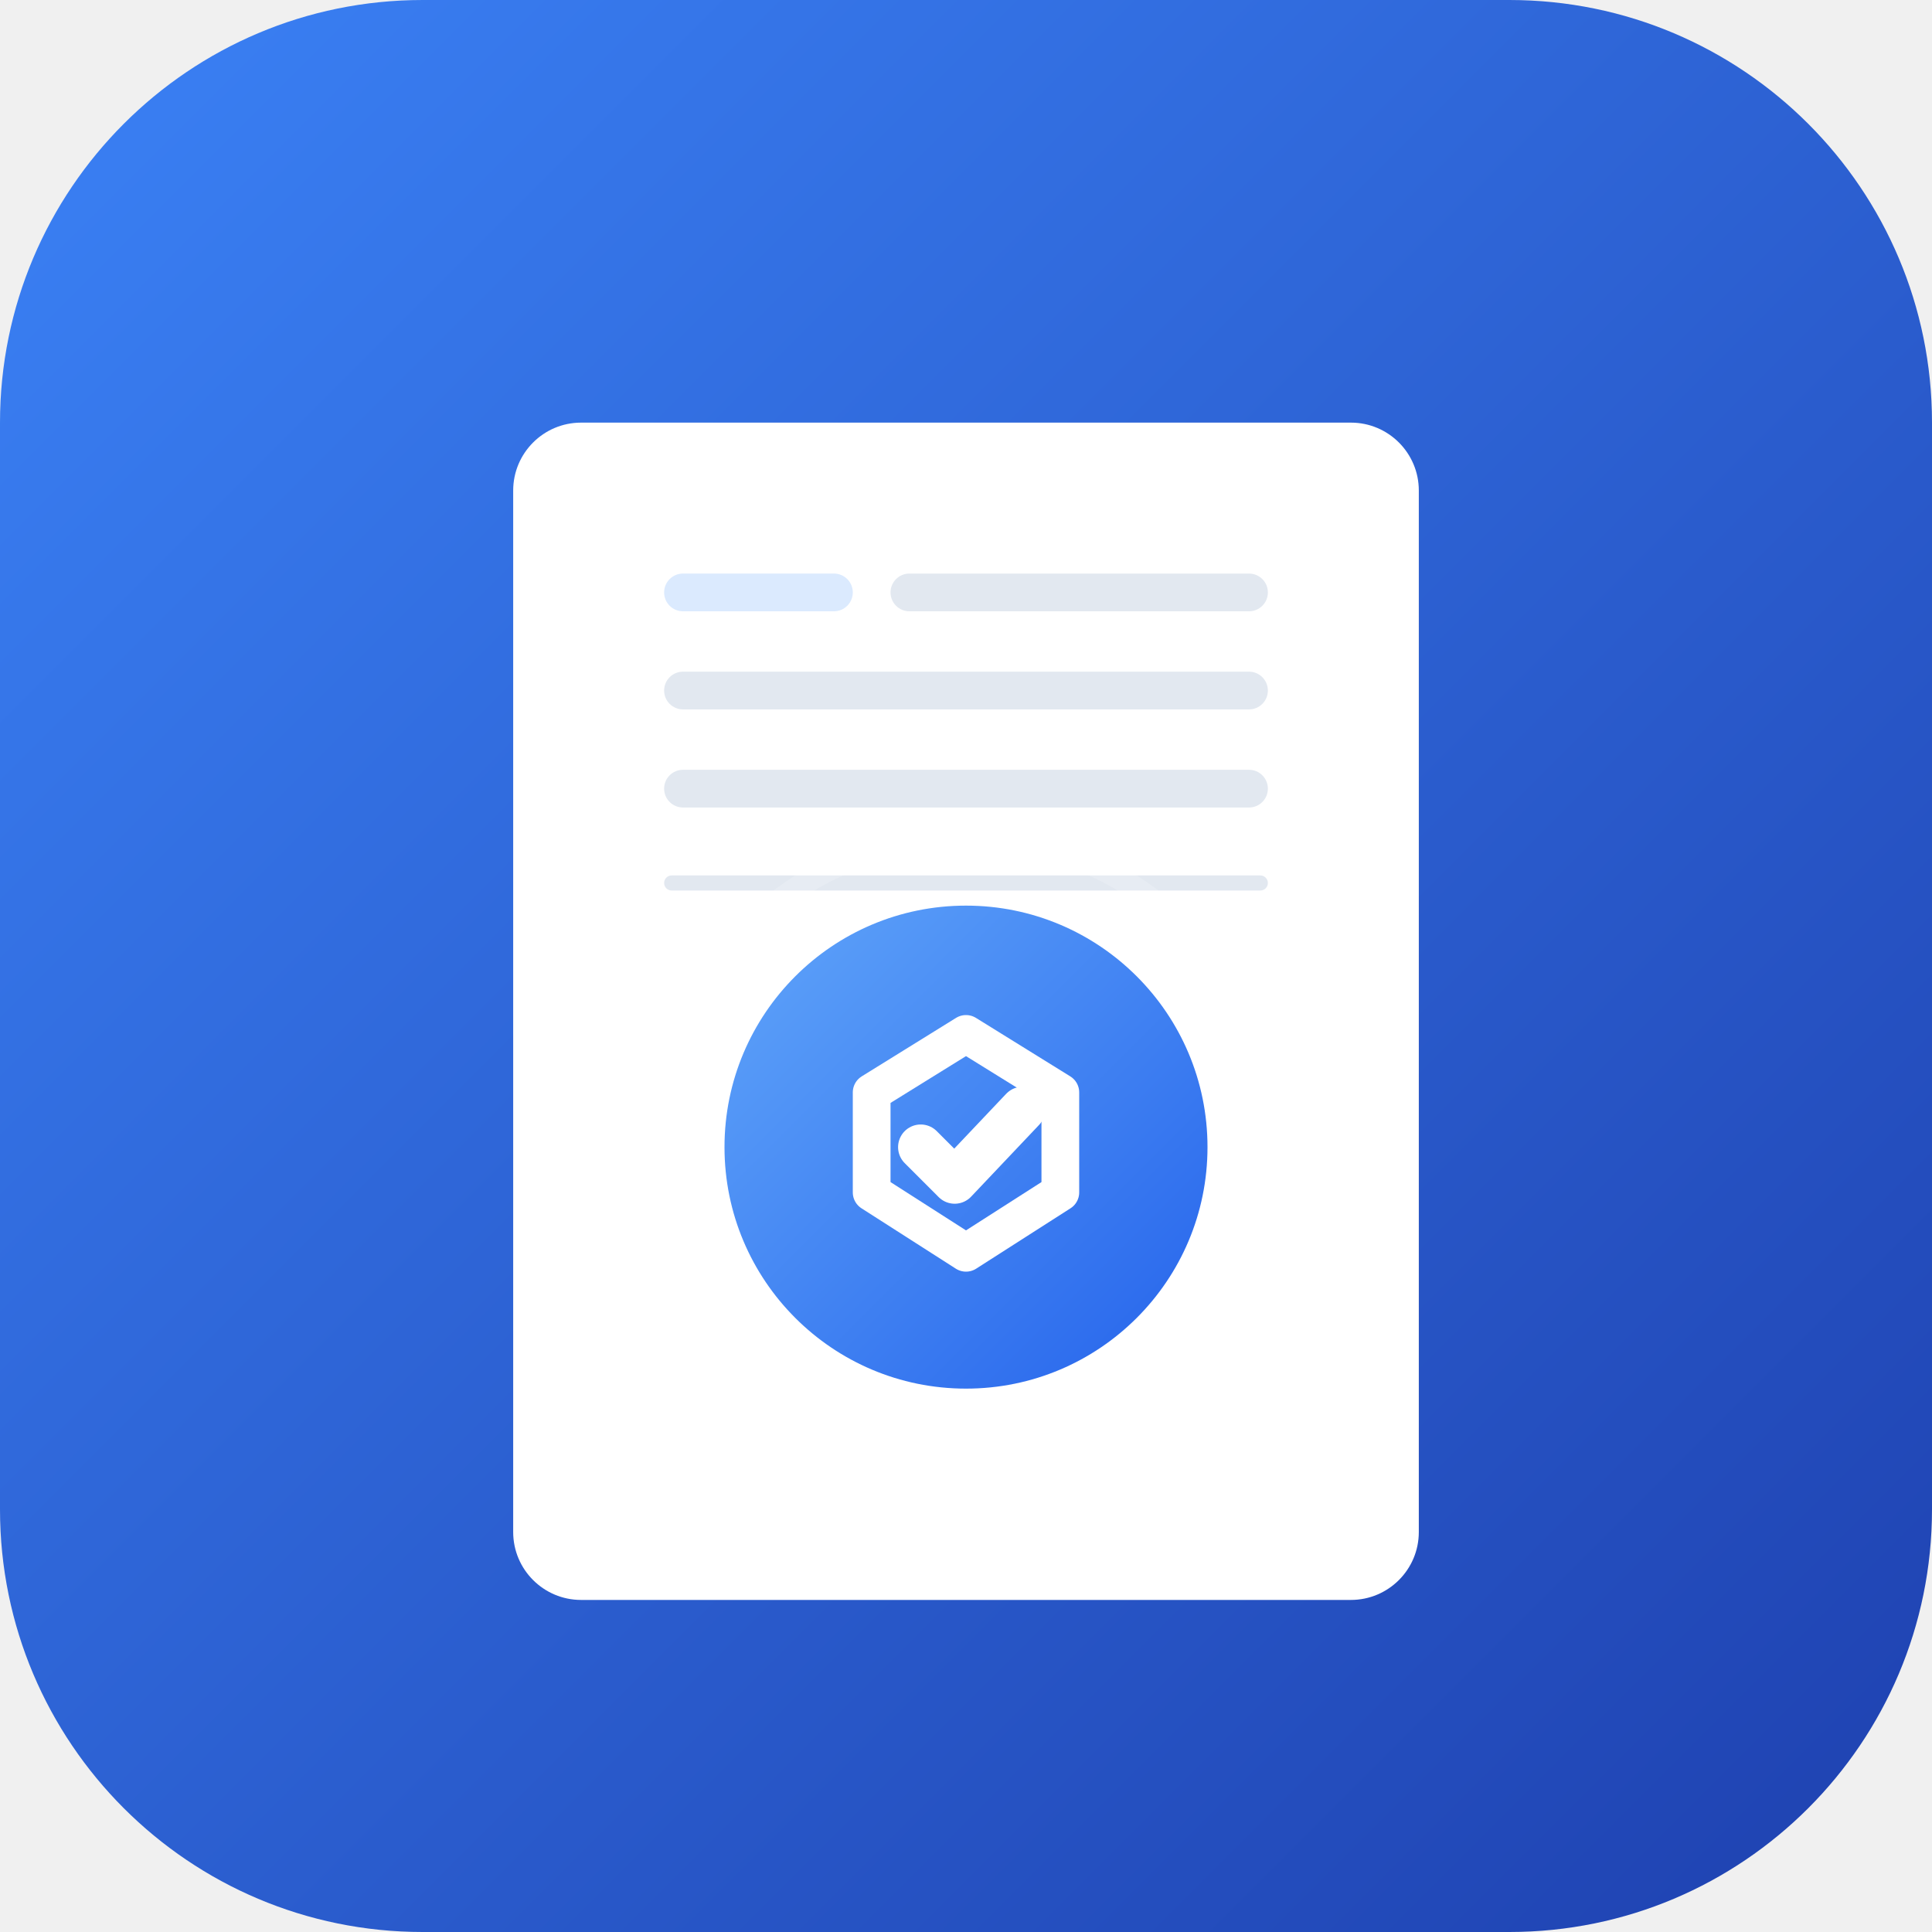
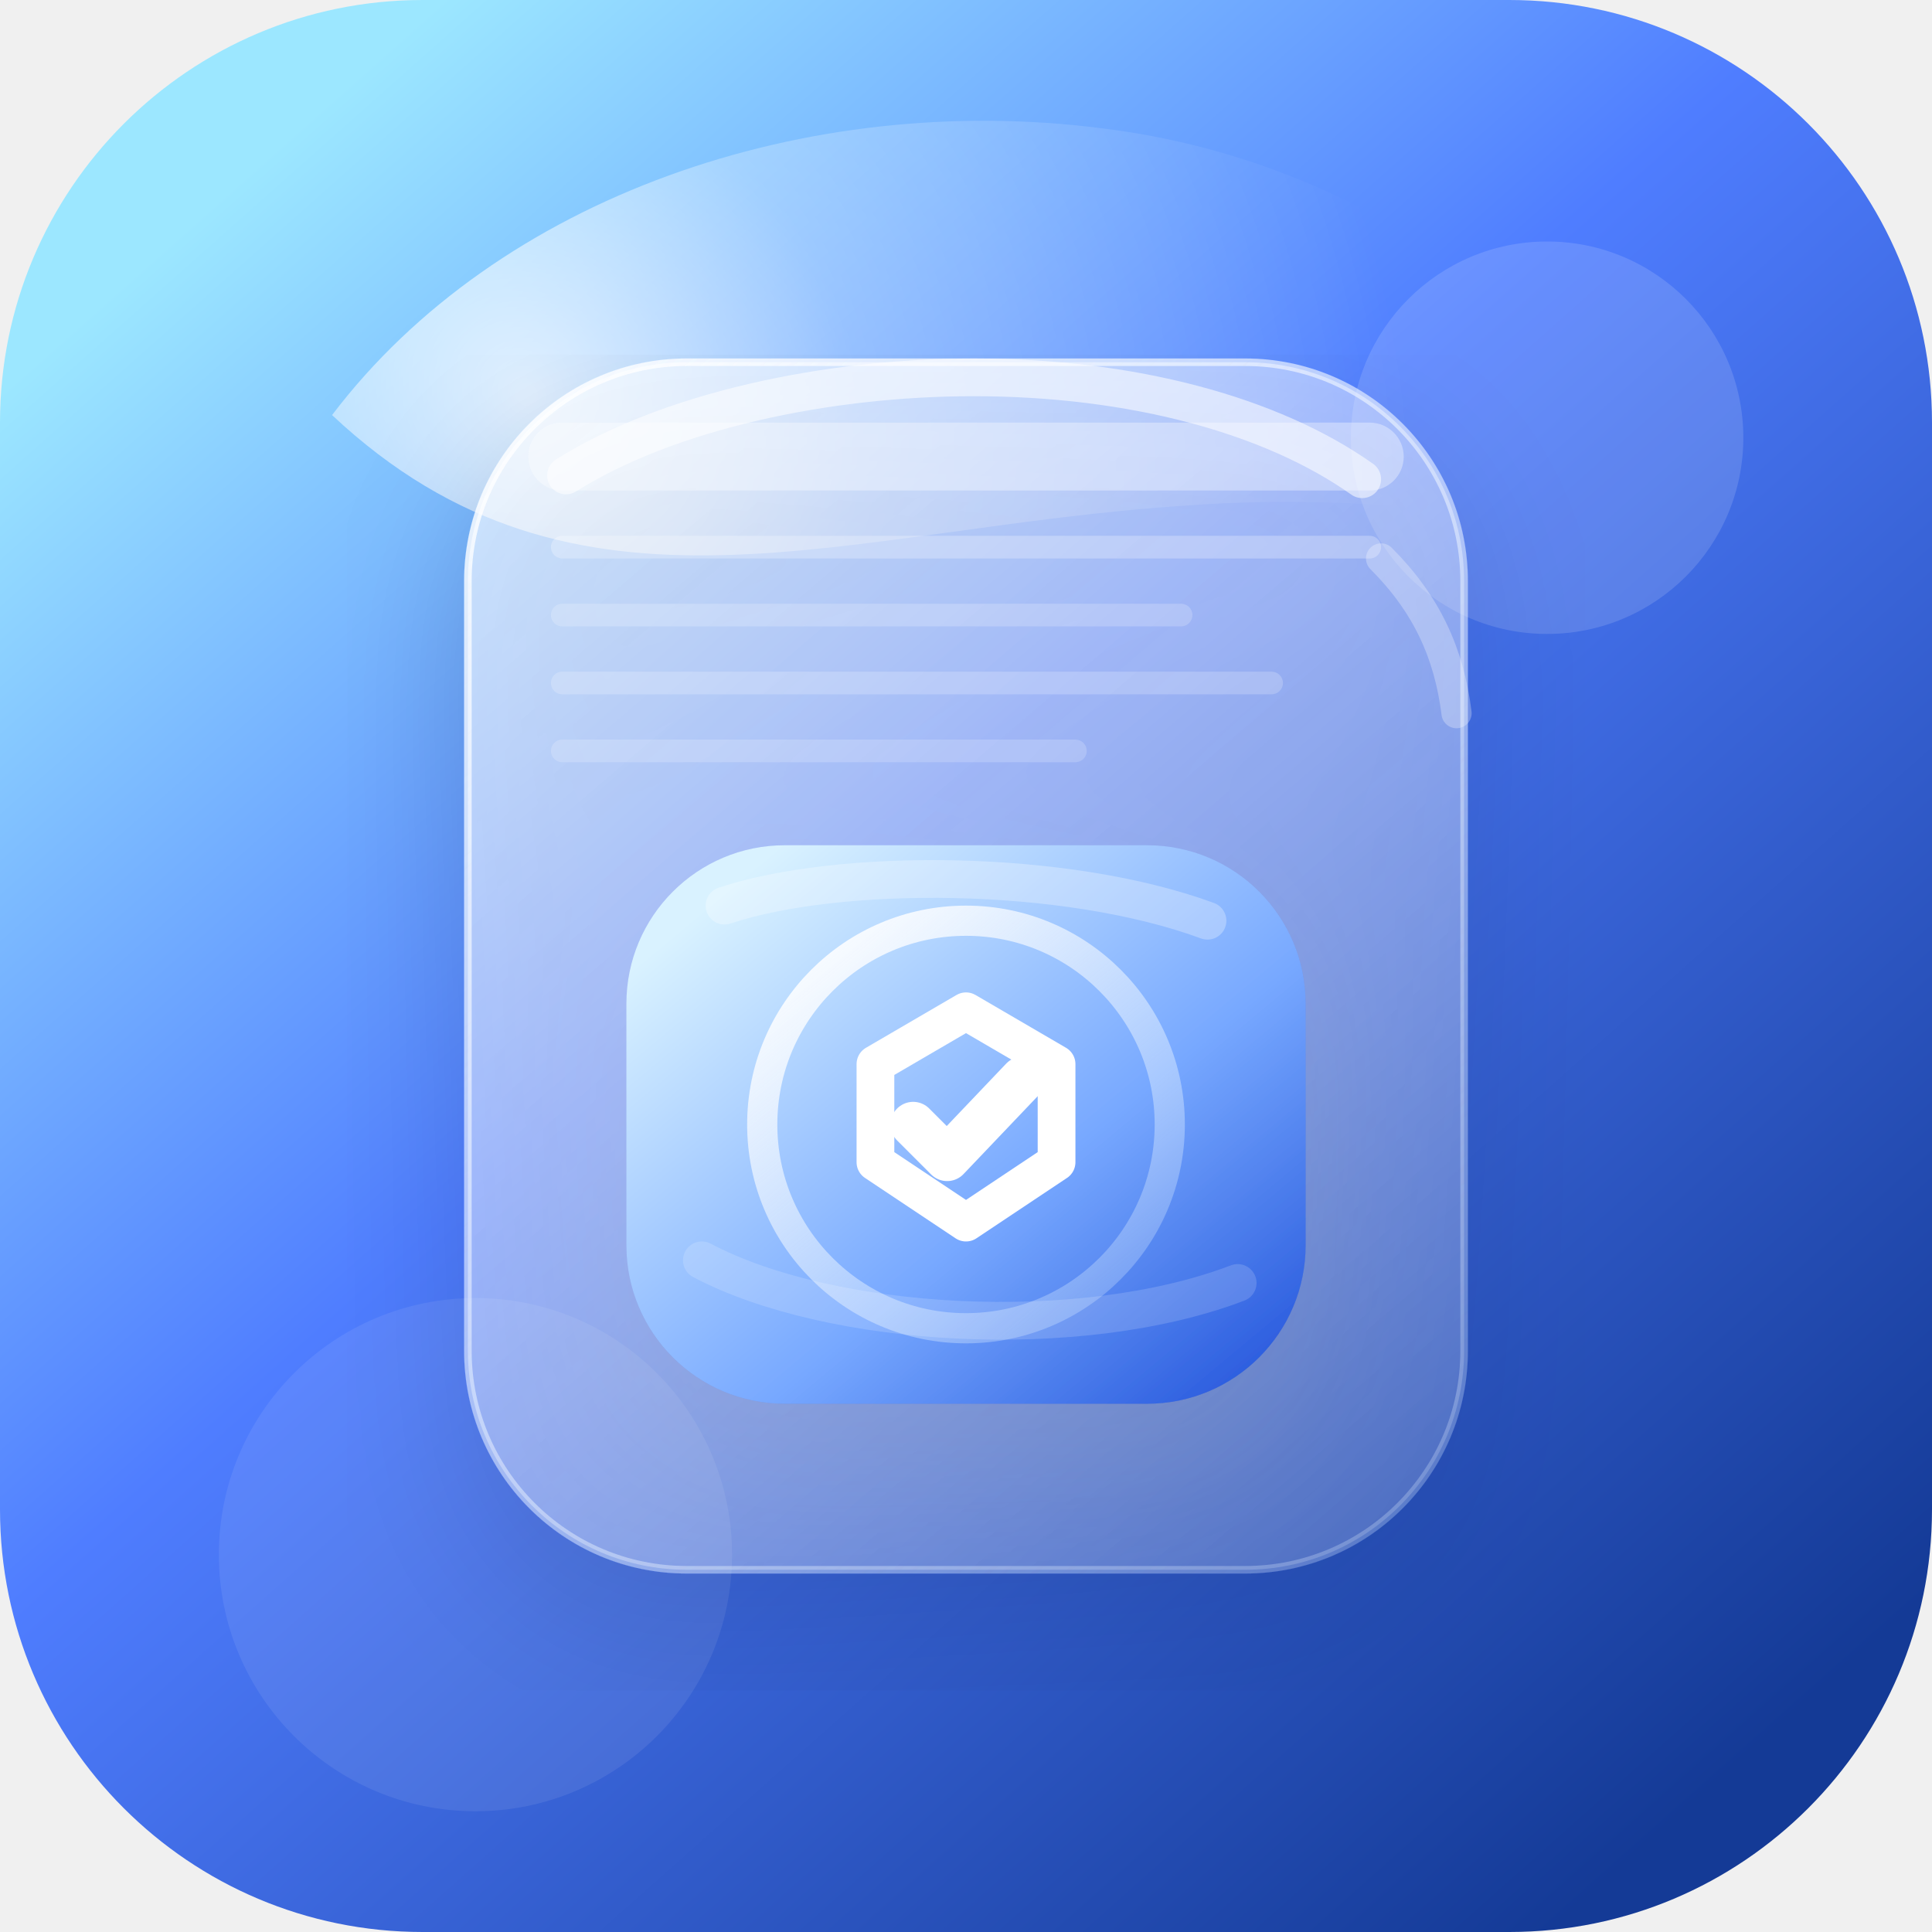
- <svg xmlns="http://www.w3.org/2000/svg" viewBox="0 0 512 512">
+ <svg xmlns="http://www.w3.org/2000/svg" viewBox="0 0 512 512" fill="none">
  <defs>
-     <linearGradient id="grad-main" x1="0%" y1="0%" x2="100%" y2="100%">
-       <stop offset="0%" stop-color="#3b82f6" />
-       <stop offset="100%" stop-color="#1e40af" />
+     <linearGradient id="bg" x1="72" y1="40" x2="456" y2="472" gradientUnits="userSpaceOnUse">
+       <stop offset="0" stop-color="#9ce7ff" />
+       <stop offset="0.42" stop-color="#4f7dff" />
+       <stop offset="1" stop-color="#143a96" />
    </linearGradient>
-     <linearGradient id="grad-core" x1="0%" y1="0%" x2="100%" y2="100%">
-       <stop offset="0%" stop-color="#60a5fa" />
-       <stop offset="100%" stop-color="#2563eb" />
+     <radialGradient id="sheen" cx="0" cy="0" r="1" gradientUnits="userSpaceOnUse" gradientTransform="translate(140 104) rotate(48) scale(250 220)">
+       <stop offset="0" stop-color="#ffffff" stop-opacity="0.8" />
+       <stop offset="0.38" stop-color="#ffffff" stop-opacity="0.28" />
+       <stop offset="1" stop-color="#ffffff" stop-opacity="0" />
+     </radialGradient>
+     <linearGradient id="glass" x1="130" y1="108" x2="382" y2="404" gradientUnits="userSpaceOnUse">
+       <stop offset="0" stop-color="#ffffff" stop-opacity="0.62" />
+       <stop offset="1" stop-color="#ffffff" stop-opacity="0.16" />
    </linearGradient>
+     <linearGradient id="glassStroke" x1="136" y1="116" x2="374" y2="396" gradientUnits="userSpaceOnUse">
+       <stop offset="0" stop-color="#ffffff" stop-opacity="0.82" />
+       <stop offset="1" stop-color="#dbeafe" stop-opacity="0.28" />
+     </linearGradient>
+     <linearGradient id="badge" x1="202" y1="228" x2="332" y2="384" gradientUnits="userSpaceOnUse">
+       <stop offset="0" stop-color="#d9f2ff" />
+       <stop offset="0.55" stop-color="#77a8ff" />
+       <stop offset="1" stop-color="#1d4ed8" />
+     </linearGradient>
+     <linearGradient id="badgeRing" x1="224" y1="246" x2="318" y2="360" gradientUnits="userSpaceOnUse">
+       <stop offset="0" stop-color="#ffffff" stop-opacity="0.9" />
+       <stop offset="1" stop-color="#bfdbfe" stop-opacity="0.18" />
+     </linearGradient>
+     <filter id="shadow" x="92" y="76" width="328" height="372" filterUnits="userSpaceOnUse" color-interpolation-filters="sRGB">
+       <feDropShadow dx="0" dy="18" stdDeviation="18" flood-color="#0f172a" flood-opacity="0.25" />
+     </filter>
  </defs>
-   <rect width="512" height="512" rx="112" fill="url(#grad-main)" />
-   <rect x="136" y="112" width="240" height="312" rx="18" fill="#ffffff" />
-   <rect x="176" y="152" width="50" height="10" rx="5" fill="#dbeafe" />
-   <rect x="236" y="152" width="100" height="10" rx="5" fill="#e2e8f0" />
-   <rect x="176" y="178" width="160" height="10" rx="5" fill="#e2e8f0" />
-   <rect x="176" y="204" width="160" height="10" rx="5" fill="#e2e8f0" />
-   <rect x="176" y="232" width="160" height="4" rx="2" fill="#e2e8f0" />
-   <circle cx="256" cy="304" r="64" fill="url(#grad-core)" />
-   <path d="M256 274 L281 289.5 L281 316 L256 332 L231 316 L231 289.5 Z" fill="none" stroke="#ffffff" stroke-width="10" stroke-linecap="round" stroke-linejoin="round" />
-   <path d="M244 304 L253 313 L271 294" fill="none" stroke="#ffffff" stroke-width="12" stroke-linecap="round" stroke-linejoin="round" />
-   <circle cx="256" cy="304" r="82" fill="none" stroke="#ffffff" stroke-opacity="0.18" stroke-width="6" />
+   <rect width="512" height="512" rx="112" fill="url(#bg)" />
+   <path d="M88 110C132 52 214 24 292 34C366 43 428 92 460 156C420 138 368 130 314 134C223 140 153 171 88 110Z" fill="url(#sheen)" opacity="0.95" />
+   <circle cx="410" cy="116" r="52" fill="#ffffff" fill-opacity="0.14" />
+   <circle cx="126" cy="412" r="68" fill="#ffffff" fill-opacity="0.08" />
+   <g filter="url(#shadow)">
+     <rect x="124" y="96" width="264" height="320" rx="58" fill="url(#glass)" stroke="url(#glassStroke)" stroke-width="2" />
+     <rect x="140" y="112" width="232" height="18" rx="9" fill="#ffffff" fill-opacity="0.35" />
+     <rect x="146" y="142" width="220" height="6" rx="3" fill="#ffffff" fill-opacity="0.26" />
+     <rect x="146" y="160" width="170" height="6" rx="3" fill="#ffffff" fill-opacity="0.2" />
+     <rect x="146" y="178" width="194" height="6" rx="3" fill="#ffffff" fill-opacity="0.2" />
+     <rect x="146" y="196" width="142" height="6" rx="3" fill="#ffffff" fill-opacity="0.18" />
+     <rect x="166" y="224" width="180" height="148" rx="42" fill="url(#badge)" />
+     <circle cx="256" cy="298" r="54" fill="none" stroke="url(#badgeRing)" stroke-width="8" />
+     <path d="M256 268L280 282V308L256 324L232 308V282L256 268Z" stroke="#ffffff" stroke-width="10" stroke-linejoin="round" />
+     <path d="M242 298L251 307L271 286" stroke="#ffffff" stroke-width="12" stroke-linecap="round" stroke-linejoin="round" />
+     <path d="M192 240C222 230 282 230 320 244" stroke="#ffffff" stroke-opacity="0.28" stroke-width="10" stroke-linecap="round" />
+     <path d="M186 334C220 352 286 356 328 340" stroke="#ffffff" stroke-opacity="0.16" stroke-width="10" stroke-linecap="round" />
+   </g>
+   <path d="M150 126C177 109 219 100 258 100C300 100 337 110 361 127" stroke="#ffffff" stroke-opacity="0.55" stroke-width="10" stroke-linecap="round" />
+   <path d="M366 148C378 160 384 173 386 189" stroke="#ffffff" stroke-opacity="0.28" stroke-width="8" stroke-linecap="round" />
</svg>
